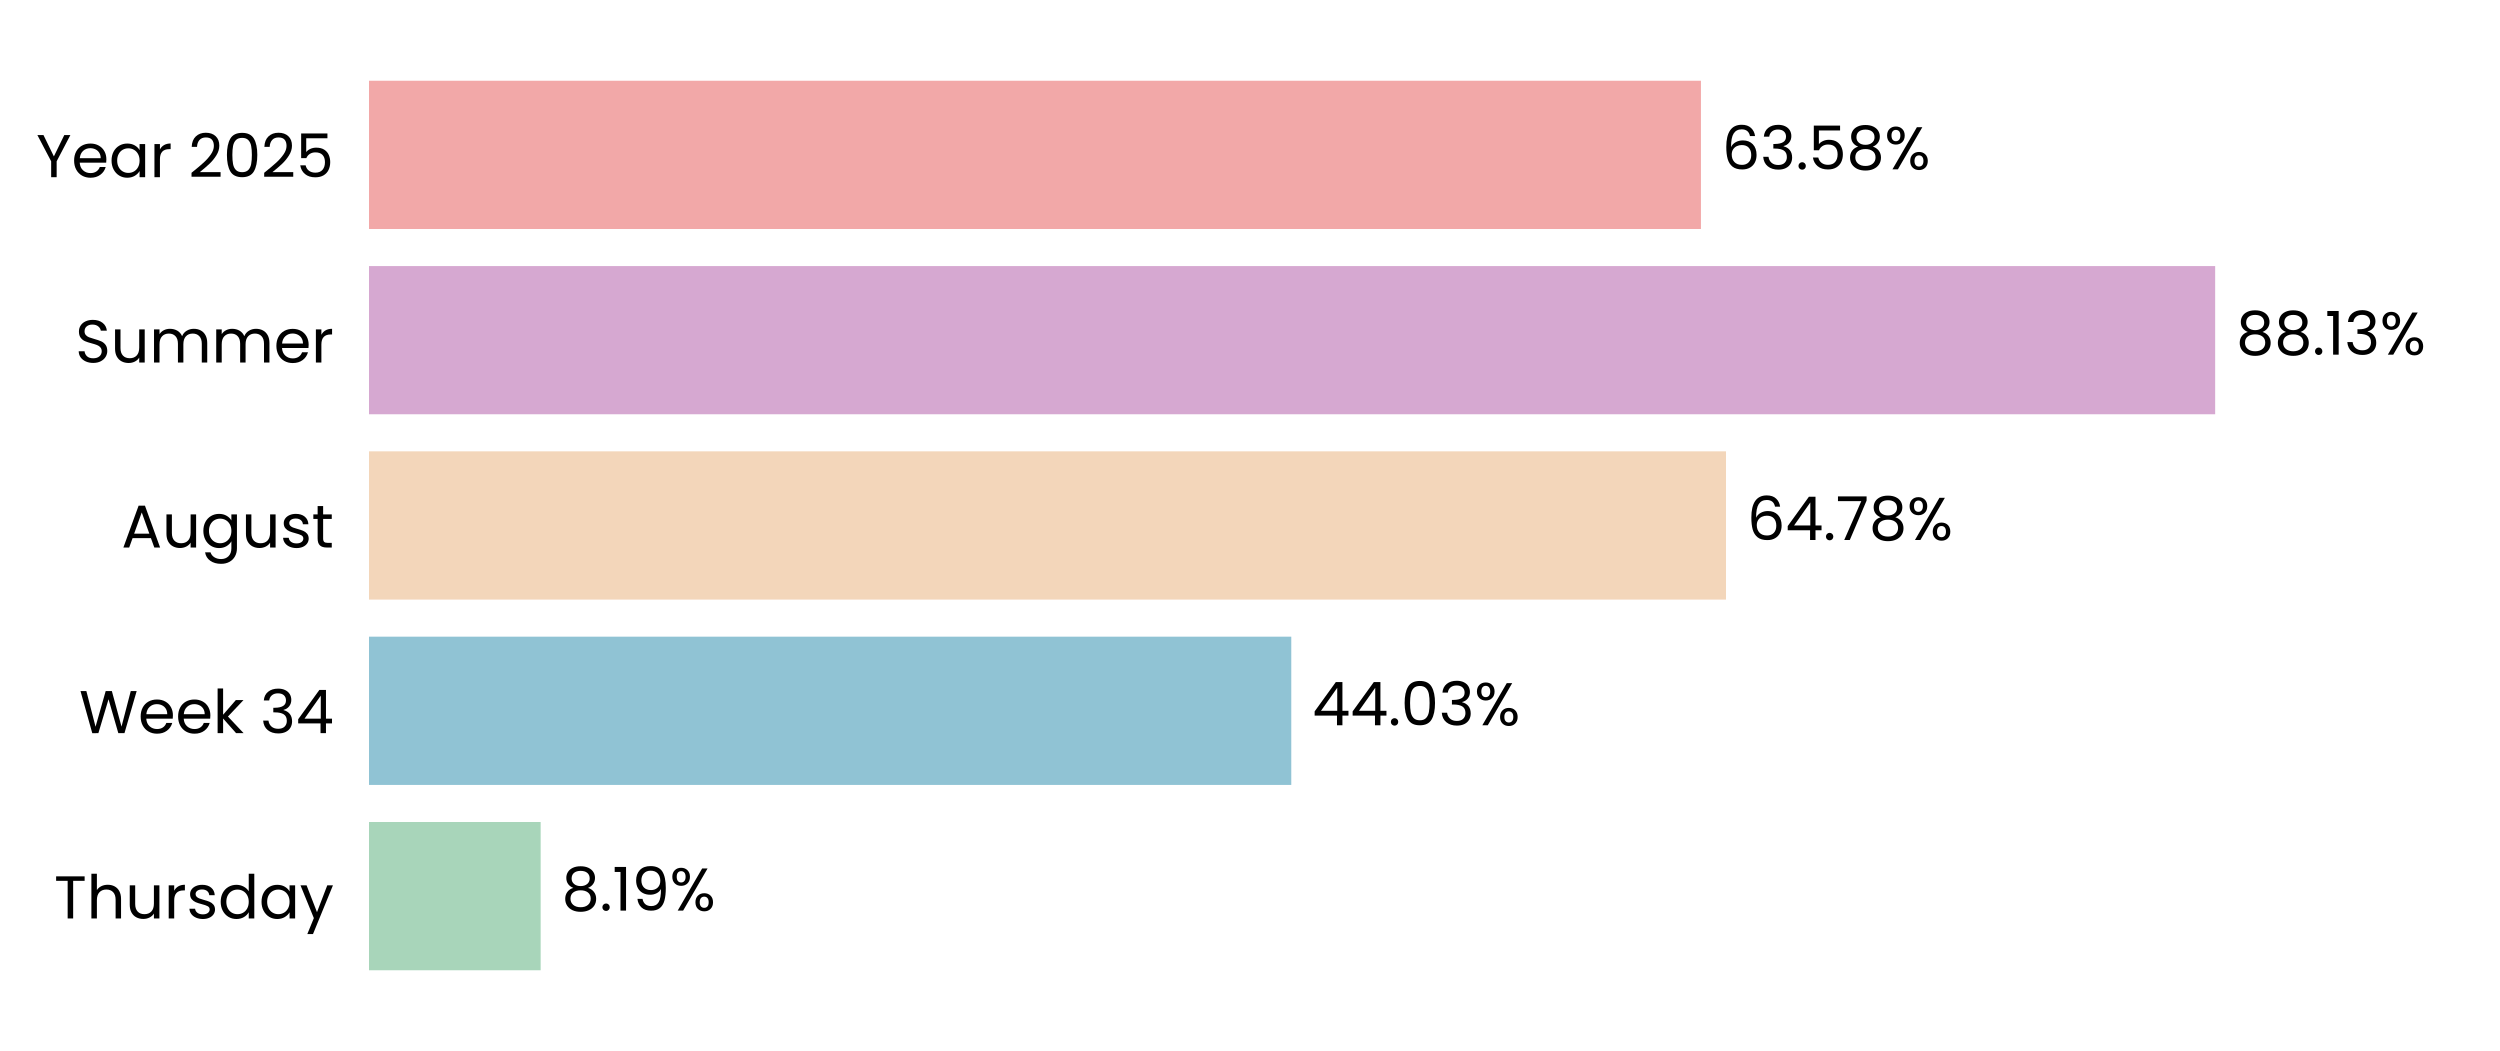
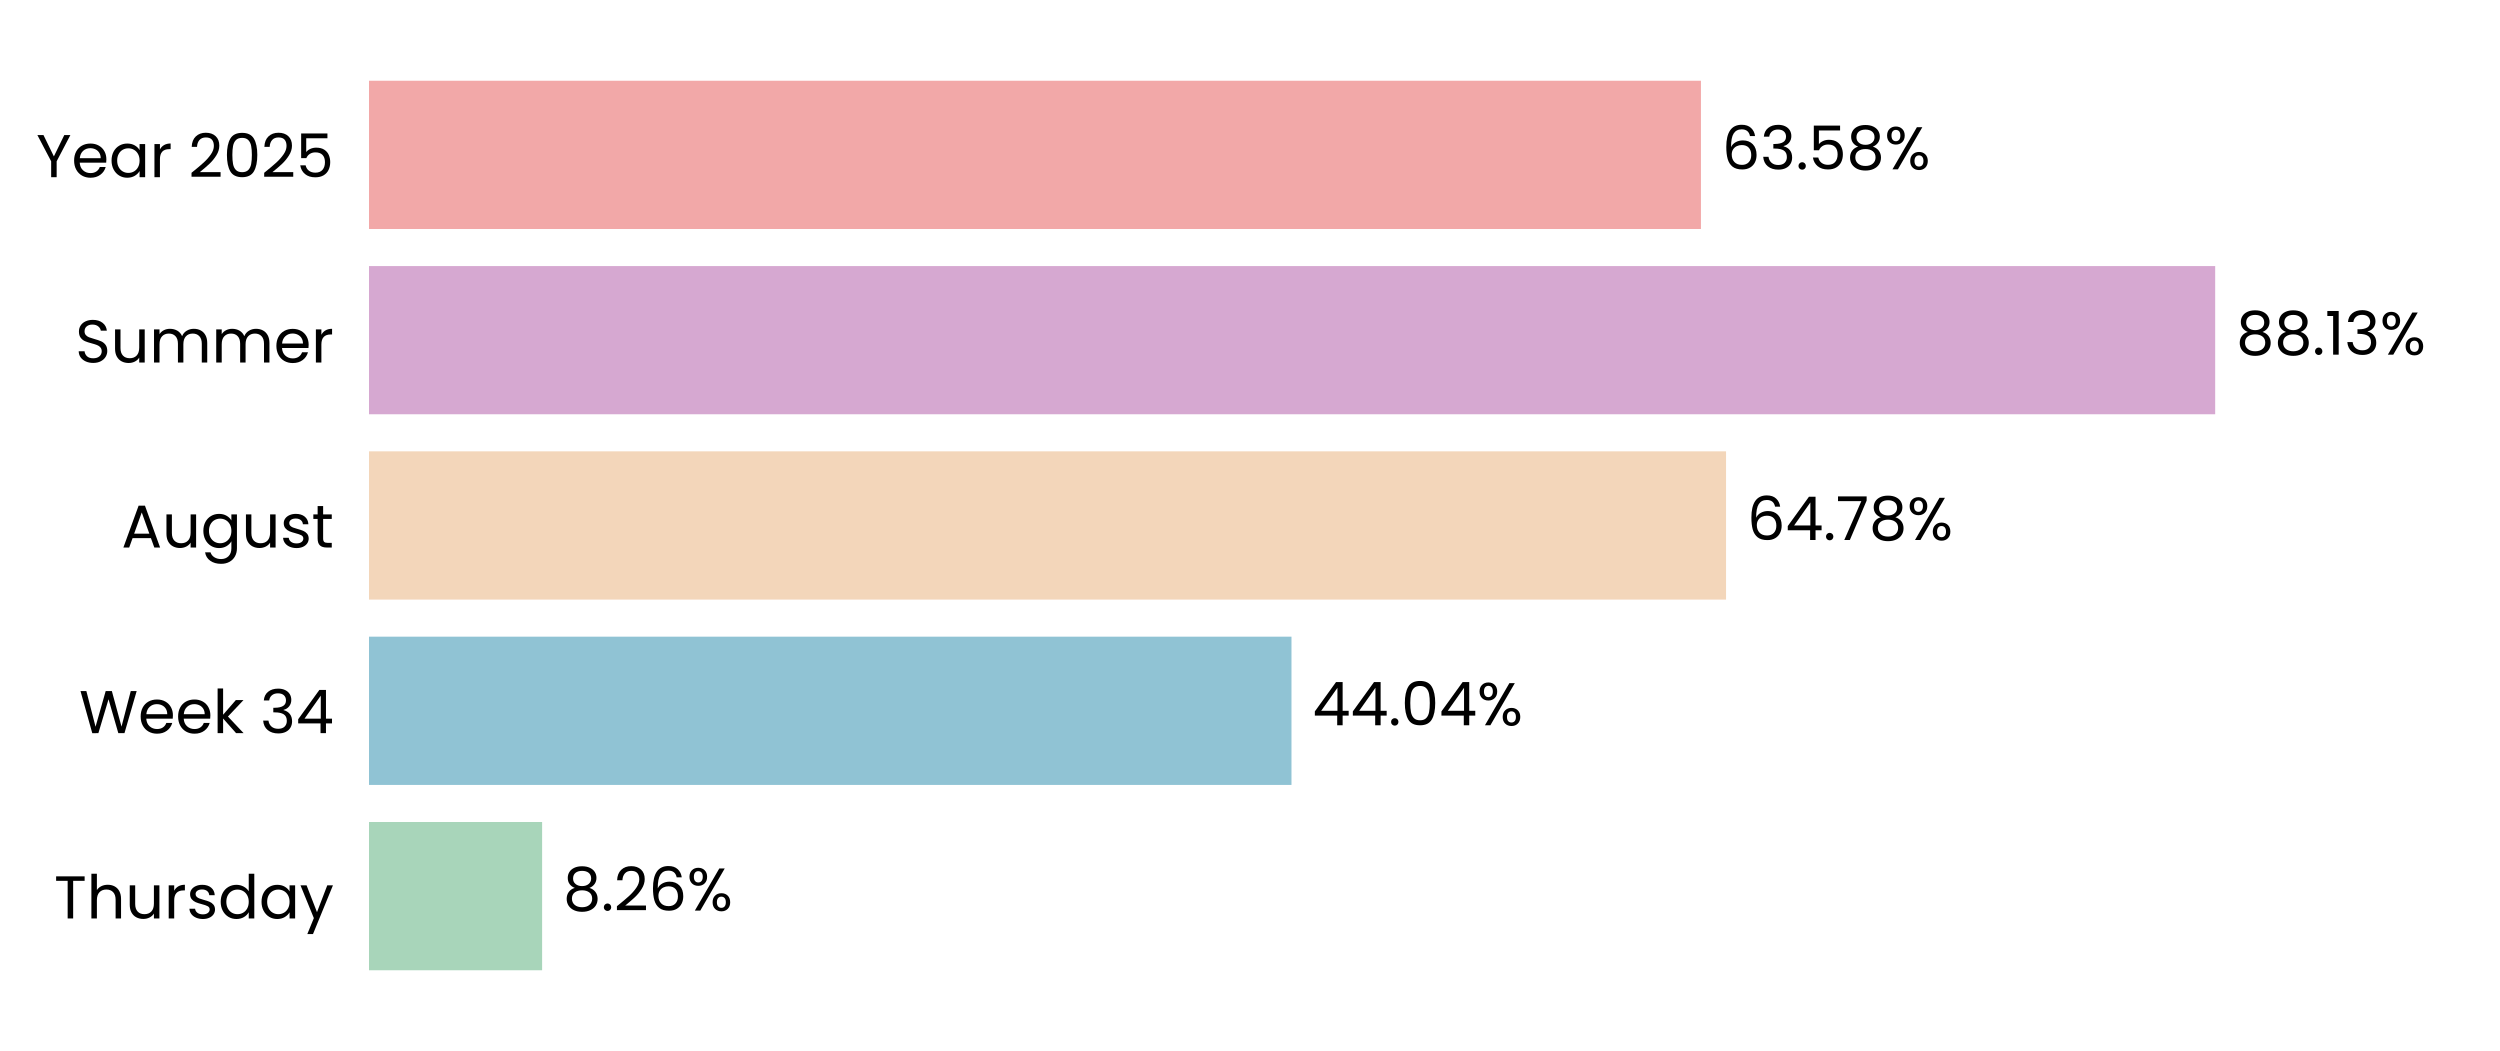
<svg xmlns="http://www.w3.org/2000/svg" xmlns:xlink="http://www.w3.org/1999/xlink" width="496.691pt" height="208.8pt" viewBox="0 0 496.691 208.8" version="1.1">
  <defs>
    <style type="text/css">*{stroke-linejoin: round; stroke-linecap: butt}</style>
  </defs>
  <g id="figure_1">
    <g id="patch_1">
      <path d="M 0 208.8  L 496.691 208.8  L 496.691 0  L 0 0  L 0 208.8  z " style="fill: none" />
    </g>
    <g id="axes_1">
      <g id="patch_2">
        <path d="M 73.311 201.6  L 489.491 201.6  L 489.491 7.2  L 73.311 7.2  L 73.311 201.6  z " style="fill: none" />
      </g>
      <g id="patch_3">
-         <path d="M 73.311 192.764  L 107.415 192.764  L 107.415 163.309  L 73.311 163.309  z " clip-path="url(#pfe1b051bd1)" style="fill: #a8d5ba" />
+         <path d="M 73.311 192.764  L 107.704 192.764  L 107.704 163.309  L 73.311 163.309  z " clip-path="url(#p0ff47cfff2)" style="fill: #a8d5ba" />
      </g>
      <g id="patch_4">
-         <path d="M 73.311 155.945  L 256.546 155.945  L 256.546 126.491  L 73.311 126.491  z " clip-path="url(#pfe1b051bd1)" style="fill: #90c3d4" />
+         <path d="M 73.311 155.945  L 256.587 155.945  L 256.587 126.491  L 73.311 126.491  z " clip-path="url(#p0ff47cfff2)" style="fill: #90c3d4" />
      </g>
      <g id="patch_5">
-         <path d="M 73.311 119.127  L 342.915 119.127  L 342.915 89.673  L 73.311 89.673  z " clip-path="url(#pfe1b051bd1)" style="fill: #f3d6ba" />
+         <path d="M 73.311 119.127  L 342.924 119.127  L 342.924 89.673  L 73.311 89.673  z " clip-path="url(#p0ff47cfff2)" style="fill: #f3d6ba" />
      </g>
      <g id="patch_6">
-         <path d="M 73.311 82.309  L 440.101 82.309  L 440.101 52.855  L 73.311 52.855  z " clip-path="url(#pfe1b051bd1)" style="fill: #d6a8d1" />
+         <path d="M 73.311 82.309  L 440.104 82.309  L 440.104 52.855  L 73.311 52.855  z " clip-path="url(#p0ff47cfff2)" style="fill: #d6a8d1" />
      </g>
      <g id="patch_7">
-         <path d="M 73.311 45.491  L 337.936 45.491  L 337.936 16.036  L 73.311 16.036  z " clip-path="url(#pfe1b051bd1)" style="fill: #f2a8a8" />
+         <path d="M 73.311 45.491  L 337.936 45.491  L 337.936 16.036  L 73.311 16.036  z " clip-path="url(#p0ff47cfff2)" style="fill: #f2a8a8" />
      </g>
      <g id="matplotlib.axis_1">
        <g id="ytick_1">
          <g id="text_1">
            <g transform="translate(10.74188 182.4764) scale(0.12 -0.12)">
              <defs>
                <path id="Poppins-Regular-54" d="M 3238 4461  L 3238 3987  L 2022 3987  L 2022 0  L 1440 0  L 1440 3987  L 218 3987  L 218 4461  L 3238 4461  z " transform="scale(0.015625)" />
                <path id="Poppins-Regular-68" d="M 2234 3571  Q 2630 3571 2950 3401  Q 3270 3232 3452 2893  Q 3635 2554 3635 2067  L 3635 0  L 3059 0  L 3059 1984  Q 3059 2509 2796 2787  Q 2534 3066 2080 3066  Q 1619 3066 1347 2778  Q 1075 2490 1075 1939  L 1075 0  L 493 0  L 493 4736  L 1075 4736  L 1075 3008  Q 1248 3277 1552 3424  Q 1856 3571 2234 3571  z " transform="scale(0.015625)" />
                <path id="Poppins-Regular-75" d="M 3603 3507  L 3603 0  L 3021 0  L 3021 518  Q 2854 250 2556 99  Q 2259 -51 1901 -51  Q 1491 -51 1164 118  Q 838 288 649 627  Q 461 966 461 1453  L 461 3507  L 1037 3507  L 1037 1530  Q 1037 1011 1299 732  Q 1562 454 2016 454  Q 2483 454 2752 742  Q 3021 1030 3021 1581  L 3021 3507  L 3603 3507  z " transform="scale(0.015625)" />
                <path id="Poppins-Regular-72" d="M 1075 2938  Q 1229 3238 1513 3404  Q 1798 3571 2208 3571  L 2208 2970  L 2054 2970  Q 1075 2970 1075 1907  L 1075 0  L 493 0  L 493 3507  L 1075 3507  L 1075 2938  z " transform="scale(0.015625)" />
                <path id="Poppins-Regular-73" d="M 1734 -58  Q 1331 -58 1011 80  Q 691 218 505 464  Q 320 710 301 1030  L 902 1030  Q 928 768 1149 601  Q 1370 435 1728 435  Q 2061 435 2253 582  Q 2445 730 2445 954  Q 2445 1184 2240 1296  Q 2035 1408 1606 1517  Q 1216 1619 969 1724  Q 723 1830 547 2038  Q 371 2246 371 2586  Q 371 2854 531 3078  Q 691 3302 985 3433  Q 1280 3565 1658 3565  Q 2240 3565 2598 3270  Q 2957 2976 2982 2464  L 2400 2464  Q 2381 2739 2179 2905  Q 1978 3072 1638 3072  Q 1325 3072 1139 2937  Q 954 2803 954 2586  Q 954 2413 1066 2301  Q 1178 2189 1347 2121  Q 1517 2054 1818 1971  Q 2195 1869 2432 1769  Q 2669 1670 2838 1472  Q 3008 1274 3014 954  Q 3014 666 2854 435  Q 2694 205 2403 73  Q 2112 -58 1734 -58  z " transform="scale(0.015625)" />
                <path id="Poppins-Regular-64" d="M 275 1766  Q 275 2304 492 2710  Q 710 3117 1091 3341  Q 1472 3565 1946 3565  Q 2355 3565 2707 3376  Q 3059 3187 3245 2880  L 3245 4736  L 3834 4736  L 3834 0  L 3245 0  L 3245 659  Q 3072 346 2733 144  Q 2394 -58 1939 -58  Q 1472 -58 1091 172  Q 710 403 492 819  Q 275 1235 275 1766  z M 3245 1760  Q 3245 2157 3085 2451  Q 2925 2746 2653 2902  Q 2381 3059 2054 3059  Q 1728 3059 1459 2905  Q 1190 2752 1030 2457  Q 870 2163 870 1766  Q 870 1363 1030 1065  Q 1190 768 1459 611  Q 1728 454 2054 454  Q 2381 454 2653 611  Q 2925 768 3085 1065  Q 3245 1363 3245 1760  z " transform="scale(0.015625)" />
                <path id="Poppins-Regular-61" d="M 275 1766  Q 275 2304 492 2710  Q 710 3117 1091 3341  Q 1472 3565 1939 3565  Q 2400 3565 2739 3366  Q 3078 3168 3245 2867  L 3245 3507  L 3834 3507  L 3834 0  L 3245 0  L 3245 653  Q 3072 346 2729 144  Q 2387 -58 1933 -58  Q 1466 -58 1088 172  Q 710 403 492 819  Q 275 1235 275 1766  z M 3245 1760  Q 3245 2157 3085 2451  Q 2925 2746 2653 2902  Q 2381 3059 2054 3059  Q 1728 3059 1459 2905  Q 1190 2752 1030 2457  Q 870 2163 870 1766  Q 870 1363 1030 1065  Q 1190 768 1459 611  Q 1728 454 2054 454  Q 2381 454 2653 611  Q 2925 768 3085 1065  Q 3245 1363 3245 1760  z " transform="scale(0.015625)" />
                <path id="Poppins-Regular-79" d="M 3514 3507  L 1402 -1651  L 800 -1651  L 1491 38  L 77 3507  L 723 3507  L 1824 666  L 2912 3507  L 3514 3507  z " transform="scale(0.015625)" />
              </defs>
              <use xlink:href="#Poppins-Regular-54" />
              <use xlink:href="#Poppins-Regular-68" transform="translate(54.09999 0)" />
              <use xlink:href="#Poppins-Regular-75" transform="translate(118.1 0)" />
              <use xlink:href="#Poppins-Regular-72" transform="translate(182.1 0)" />
              <use xlink:href="#Poppins-Regular-73" transform="translate(219.3999 0)" />
              <use xlink:href="#Poppins-Regular-64" transform="translate(271.5999 0)" />
              <use xlink:href="#Poppins-Regular-61" transform="translate(339.1999 0)" />
              <use xlink:href="#Poppins-Regular-79" transform="translate(406.7999 0)" />
            </g>
          </g>
        </g>
        <g id="ytick_2">
          <g id="text_2">
            <g transform="translate(15.71813 145.6582) scale(0.12 -0.12)">
              <defs>
                <path id="Poppins-Regular-57" d="M 6099 4461  L 4806 0  L 4154 0  L 3117 3590  L 2042 0  L 1395 -6  L 147 4461  L 768 4461  L 1741 678  L 2816 4461  L 3469 4461  L 4493 691  L 5472 4461  L 6099 4461  z " transform="scale(0.015625)" />
                <path id="Poppins-Regular-65" d="M 3693 1888  Q 3693 1722 3674 1536  L 870 1536  Q 902 1018 1225 726  Q 1549 435 2010 435  Q 2387 435 2640 611  Q 2893 787 2995 1082  L 3622 1082  Q 3482 576 3059 259  Q 2637 -58 2010 -58  Q 1510 -58 1116 166  Q 723 390 499 803  Q 275 1216 275 1760  Q 275 2304 492 2713  Q 710 3123 1104 3344  Q 1498 3565 2010 3565  Q 2509 3565 2893 3347  Q 3277 3130 3485 2749  Q 3693 2368 3693 1888  z M 3091 2010  Q 3091 2342 2944 2582  Q 2797 2822 2544 2947  Q 2291 3072 1984 3072  Q 1542 3072 1232 2790  Q 922 2509 877 2010  L 3091 2010  z " transform="scale(0.015625)" />
                <path id="Poppins-Regular-6b" d="M 2451 0  L 1075 1549  L 1075 0  L 493 0  L 493 4736  L 1075 4736  L 1075 1952  L 2426 3507  L 3238 3507  L 1587 1760  L 3245 0  L 2451 0  z " transform="scale(0.015625)" />
                <path id="Poppins-Regular-20" transform="scale(0.015625)" />
                <path id="Poppins-Regular-33" d="M 384 3462  Q 429 4051 838 4384  Q 1248 4717 1901 4717  Q 2336 4717 2653 4560  Q 2970 4403 3133 4134  Q 3296 3866 3296 3526  Q 3296 3130 3069 2842  Q 2842 2554 2477 2470  L 2477 2438  Q 2893 2336 3136 2035  Q 3379 1734 3379 1248  Q 3379 883 3212 592  Q 3046 301 2713 134  Q 2381 -32 1914 -32  Q 1235 -32 800 323  Q 365 678 314 1331  L 877 1331  Q 922 947 1190 704  Q 1459 461 1907 461  Q 2355 461 2588 694  Q 2822 928 2822 1299  Q 2822 1779 2502 1990  Q 2182 2202 1536 2202  L 1389 2202  L 1389 2688  L 1542 2688  Q 2131 2694 2432 2883  Q 2733 3072 2733 3469  Q 2733 3808 2512 4013  Q 2291 4218 1882 4218  Q 1485 4218 1241 4013  Q 998 3808 954 3462  L 384 3462  z " transform="scale(0.015625)" />
                <path id="Poppins-Regular-34" d="M 256 1030  L 256 1472  L 2502 4582  L 3200 4582  L 3200 1536  L 3840 1536  L 3840 1030  L 3200 1030  L 3200 0  L 2624 0  L 2624 1030  L 256 1030  z M 2650 3974  L 928 1536  L 2650 1536  L 2650 3974  z " transform="scale(0.015625)" />
              </defs>
              <use xlink:href="#Poppins-Regular-57" />
              <use xlink:href="#Poppins-Regular-65" transform="translate(97.59999 0)" />
              <use xlink:href="#Poppins-Regular-65" transform="translate(159.6 0)" />
              <use xlink:href="#Poppins-Regular-6b" transform="translate(221.6 0)" />
              <use xlink:href="#Poppins-Regular-20" transform="translate(273.0999 0)" />
              <use xlink:href="#Poppins-Regular-33" transform="translate(299.7999 0)" />
              <use xlink:href="#Poppins-Regular-34" transform="translate(358.6999 0)" />
            </g>
          </g>
        </g>
        <g id="ytick_3">
          <g id="text_3">
            <g transform="translate(24.11812 108.78) scale(0.12 -0.12)">
              <defs>
                <path id="Poppins-Regular-41" d="M 3130 992  L 1184 992  L 826 0  L 211 0  L 1824 4435  L 2496 4435  L 4102 0  L 3488 0  L 3130 992  z M 2963 1466  L 2157 3718  L 1350 1466  L 2963 1466  z " transform="scale(0.015625)" />
                <path id="Poppins-Regular-67" d="M 1939 3565  Q 2394 3565 2736 3366  Q 3078 3168 3245 2867  L 3245 3507  L 3834 3507  L 3834 -77  Q 3834 -557 3629 -931  Q 3424 -1306 3043 -1517  Q 2662 -1728 2157 -1728  Q 1466 -1728 1005 -1401  Q 544 -1075 461 -512  L 1037 -512  Q 1133 -832 1433 -1027  Q 1734 -1222 2157 -1222  Q 2637 -1222 2941 -921  Q 3245 -621 3245 -77  L 3245 659  Q 3072 352 2733 147  Q 2394 -58 1939 -58  Q 1472 -58 1091 172  Q 710 403 492 819  Q 275 1235 275 1766  Q 275 2304 492 2710  Q 710 3117 1091 3341  Q 1472 3565 1939 3565  z M 3245 1760  Q 3245 2157 3085 2451  Q 2925 2746 2653 2902  Q 2381 3059 2054 3059  Q 1728 3059 1459 2905  Q 1190 2752 1030 2457  Q 870 2163 870 1766  Q 870 1363 1030 1065  Q 1190 768 1459 611  Q 1728 454 2054 454  Q 2381 454 2653 611  Q 2925 768 3085 1065  Q 3245 1363 3245 1760  z " transform="scale(0.015625)" />
                <path id="Poppins-Regular-74" d="M 1203 3027  L 1203 960  Q 1203 704 1312 598  Q 1421 493 1690 493  L 2118 493  L 2118 0  L 1594 0  Q 1107 0 864 224  Q 621 448 621 960  L 621 3027  L 166 3027  L 166 3507  L 621 3507  L 621 4390  L 1203 4390  L 1203 3507  L 2118 3507  L 2118 3027  L 1203 3027  z " transform="scale(0.015625)" />
              </defs>
              <use xlink:href="#Poppins-Regular-41" />
              <use xlink:href="#Poppins-Regular-75" transform="translate(67.39999 0)" />
              <use xlink:href="#Poppins-Regular-67" transform="translate(131.4 0)" />
              <use xlink:href="#Poppins-Regular-75" transform="translate(199 0)" />
              <use xlink:href="#Poppins-Regular-73" transform="translate(263 0)" />
              <use xlink:href="#Poppins-Regular-74" transform="translate(315.2 0)" />
            </g>
          </g>
        </g>
        <g id="ytick_4">
          <g id="text_4">
            <g transform="translate(14.95125 72.02182) scale(0.12 -0.12)">
              <defs>
                <path id="Poppins-Regular-53" d="M 1907 -45  Q 1466 -45 1117 112  Q 768 269 569 547  Q 371 826 365 1190  L 986 1190  Q 1018 877 1245 662  Q 1472 448 1907 448  Q 2323 448 2563 656  Q 2803 864 2803 1190  Q 2803 1446 2662 1606  Q 2522 1766 2310 1849  Q 2099 1933 1741 2029  Q 1299 2144 1033 2259  Q 768 2374 579 2620  Q 390 2867 390 3283  Q 390 3648 576 3929  Q 762 4211 1098 4364  Q 1434 4518 1869 4518  Q 2496 4518 2896 4204  Q 3296 3891 3347 3373  L 2707 3373  Q 2675 3629 2438 3824  Q 2202 4019 1811 4019  Q 1446 4019 1216 3830  Q 986 3642 986 3302  Q 986 3059 1123 2905  Q 1261 2752 1462 2672  Q 1664 2592 2029 2490  Q 2470 2368 2739 2249  Q 3008 2131 3200 1884  Q 3392 1638 3392 1216  Q 3392 890 3219 602  Q 3046 314 2707 134  Q 2368 -45 1907 -45  z " transform="scale(0.015625)" />
                <path id="Poppins-Regular-6d" d="M 4710 3571  Q 5120 3571 5440 3401  Q 5760 3232 5945 2893  Q 6131 2554 6131 2067  L 6131 0  L 5555 0  L 5555 1984  Q 5555 2509 5296 2787  Q 5037 3066 4595 3066  Q 4141 3066 3872 2774  Q 3603 2483 3603 1933  L 3603 0  L 3027 0  L 3027 1984  Q 3027 2509 2768 2787  Q 2509 3066 2067 3066  Q 1613 3066 1344 2774  Q 1075 2483 1075 1933  L 1075 0  L 493 0  L 493 3507  L 1075 3507  L 1075 3002  Q 1248 3277 1539 3424  Q 1830 3571 2182 3571  Q 2624 3571 2963 3372  Q 3302 3174 3469 2790  Q 3616 3162 3955 3366  Q 4294 3571 4710 3571  z " transform="scale(0.015625)" />
              </defs>
              <use xlink:href="#Poppins-Regular-53" />
              <use xlink:href="#Poppins-Regular-75" transform="translate(58.7 0)" />
              <use xlink:href="#Poppins-Regular-6d" transform="translate(122.7 0)" />
              <use xlink:href="#Poppins-Regular-6d" transform="translate(225.7 0)" />
              <use xlink:href="#Poppins-Regular-65" transform="translate(328.7 0)" />
              <use xlink:href="#Poppins-Regular-72" transform="translate(390.6999 0)" />
            </g>
          </g>
        </g>
        <g id="ytick_5">
          <g id="text_5">
            <g transform="translate(7.2 35.20364) scale(0.12 -0.12)">
              <defs>
                <path id="Poppins-Regular-59" d="M 3616 4461  L 2163 1683  L 2163 0  L 1581 0  L 1581 1683  L 122 4461  L 768 4461  L 1869 2202  L 2970 4461  L 3616 4461  z " transform="scale(0.015625)" />
                <path id="Poppins-Regular-32" d="M 326 467  Q 1139 1120 1600 1539  Q 2061 1958 2377 2416  Q 2694 2874 2694 3315  Q 2694 3731 2492 3971  Q 2291 4211 1843 4211  Q 1408 4211 1168 3939  Q 928 3667 909 3213  L 346 3213  Q 371 3930 780 4320  Q 1190 4710 1837 4710  Q 2496 4710 2883 4345  Q 3270 3981 3270 3341  Q 3270 2810 2953 2307  Q 2637 1805 2233 1424  Q 1830 1043 1203 538  L 3405 538  L 3405 51  L 326 51  L 326 467  z " transform="scale(0.015625)" />
                <path id="Poppins-Regular-30" d="M 397 2362  Q 397 3462 755 4080  Q 1114 4698 2010 4698  Q 2899 4698 3257 4080  Q 3616 3462 3616 2362  Q 3616 1242 3257 621  Q 2899 0 2010 0  Q 1114 0 755 621  Q 397 1242 397 2362  z M 3040 2362  Q 3040 2918 2966 3305  Q 2893 3693 2665 3929  Q 2438 4166 2010 4166  Q 1574 4166 1347 3929  Q 1120 3693 1046 3305  Q 973 2918 973 2362  Q 973 1786 1046 1395  Q 1120 1005 1347 768  Q 1574 531 2010 531  Q 2438 531 2665 768  Q 2893 1005 2966 1395  Q 3040 1786 3040 2362  z " transform="scale(0.015625)" />
                <path id="Poppins-Regular-35" d="M 3347 4122  L 1101 4122  L 1101 2662  Q 1248 2867 1536 2998  Q 1824 3130 2157 3130  Q 2688 3130 3021 2909  Q 3354 2688 3498 2339  Q 3642 1990 3642 1600  Q 3642 1139 3469 774  Q 3296 410 2941 198  Q 2586 -13 2061 -13  Q 1389 -13 973 332  Q 557 678 467 1254  L 1037 1254  Q 1120 890 1389 685  Q 1658 480 2067 480  Q 2573 480 2829 784  Q 3085 1088 3085 1587  Q 3085 2086 2829 2358  Q 2573 2630 2074 2630  Q 1734 2630 1481 2467  Q 1229 2304 1114 2022  L 563 2022  L 563 4634  L 3347 4634  L 3347 4122  z " transform="scale(0.015625)" />
              </defs>
              <use xlink:href="#Poppins-Regular-59" />
              <use xlink:href="#Poppins-Regular-65" transform="translate(58.39999 0)" />
              <use xlink:href="#Poppins-Regular-61" transform="translate(120.4 0)" />
              <use xlink:href="#Poppins-Regular-72" transform="translate(188 0)" />
              <use xlink:href="#Poppins-Regular-20" transform="translate(225.3 0)" />
              <use xlink:href="#Poppins-Regular-32" transform="translate(252 0)" />
              <use xlink:href="#Poppins-Regular-30" transform="translate(309.4999 0)" />
              <use xlink:href="#Poppins-Regular-32" transform="translate(372.2999 0)" />
              <use xlink:href="#Poppins-Regular-35" transform="translate(429.7999 0)" />
            </g>
          </g>
        </g>
      </g>
      <g id="text_6">
-         <g transform="translate(111.5767 180.9164) scale(0.12 -0.12)">
+         <g transform="translate(111.8657 180.9164) scale(0.12 -0.12)">
          <defs>
            <path id="Poppins-Regular-38" d="M 1242 2406  Q 883 2547 691 2816  Q 499 3085 499 3469  Q 499 3814 672 4092  Q 845 4371 1187 4534  Q 1530 4698 2016 4698  Q 2502 4698 2844 4534  Q 3187 4371 3363 4092  Q 3539 3814 3539 3469  Q 3539 3098 3340 2819  Q 3142 2541 2797 2406  Q 3194 2285 3427 1981  Q 3661 1677 3661 1248  Q 3661 832 3456 521  Q 3251 211 2876 41  Q 2502 -128 2016 -128  Q 1530 -128 1162 41  Q 794 211 589 521  Q 384 832 384 1248  Q 384 1677 614 1984  Q 845 2291 1242 2406  z M 2976 3398  Q 2976 3789 2720 4000  Q 2464 4211 2016 4211  Q 1574 4211 1318 4000  Q 1062 3789 1062 3392  Q 1062 3034 1328 2816  Q 1594 2598 2016 2598  Q 2445 2598 2710 2819  Q 2976 3040 2976 3398  z M 2016 2150  Q 1542 2150 1241 1929  Q 941 1709 941 1267  Q 941 858 1232 608  Q 1523 358 2016 358  Q 2509 358 2797 608  Q 3085 858 3085 1267  Q 3085 1696 2790 1923  Q 2496 2150 2016 2150  z " transform="scale(0.015625)" />
            <path id="Poppins-Regular-2e" d="M 678 -38  Q 512 -38 397 77  Q 282 192 282 358  Q 282 525 397 640  Q 512 755 678 755  Q 838 755 950 640  Q 1062 525 1062 358  Q 1062 192 950 77  Q 838 -38 678 -38  z " transform="scale(0.015625)" />
-             <path id="Poppins-Regular-31" d="M 243 4096  L 243 4627  L 1446 4627  L 1446 0  L 858 0  L 858 4096  L 243 4096  z " transform="scale(0.015625)" />
-             <path id="Poppins-Regular-39" d="M 1146 1242  Q 1210 877 1443 678  Q 1677 480 2074 480  Q 2605 480 2857 896  Q 3110 1312 3098 2298  Q 2963 2010 2649 1846  Q 2336 1683 1952 1683  Q 1523 1683 1187 1859  Q 851 2035 659 2374  Q 467 2714 467 3194  Q 467 3878 864 4297  Q 1261 4717 1990 4717  Q 2886 4717 3248 4134  Q 3610 3552 3610 2400  Q 3610 1594 3466 1069  Q 3322 544 2979 269  Q 2637 -6 2042 -6  Q 1389 -6 1024 346  Q 659 698 608 1242  L 1146 1242  z M 2048 2176  Q 2477 2176 2752 2441  Q 3027 2707 3027 3162  Q 3027 3642 2758 3936  Q 2490 4230 2003 4230  Q 1555 4230 1289 3948  Q 1024 3667 1024 3206  Q 1024 2739 1286 2457  Q 1549 2176 2048 2176  z " transform="scale(0.015625)" />
+             <path id="Poppins-Regular-36" d="M 2976 3526  Q 2835 4237 2099 4237  Q 1530 4237 1248 3798  Q 966 3360 973 2355  Q 1120 2688 1462 2877  Q 1805 3066 2227 3066  Q 2886 3066 3280 2656  Q 3674 2246 3674 1523  Q 3674 1088 3504 742  Q 3334 397 2992 192  Q 2650 -13 2163 -13  Q 1504 -13 1133 281  Q 762 576 614 1094  Q 467 1613 467 2374  Q 467 4723 2106 4723  Q 2733 4723 3091 4384  Q 3450 4045 3514 3526  L 2976 3526  z M 2106 2573  Q 1830 2573 1587 2461  Q 1344 2349 1193 2121  Q 1043 1894 1043 1568  Q 1043 1082 1324 778  Q 1606 474 2131 474  Q 2579 474 2844 752  Q 3110 1030 3110 1504  Q 3110 2003 2854 2288  Q 2598 2573 2106 2573  z " transform="scale(0.015625)" />
            <path id="Poppins-Regular-25" d="M 269 3584  Q 269 4019 531 4278  Q 794 4538 1203 4538  Q 1613 4538 1875 4278  Q 2138 4019 2138 3584  Q 2138 3142 1875 2883  Q 1613 2624 1203 2624  Q 794 2624 531 2883  Q 269 3142 269 3584  z M 4006 4467  L 1414 0  L 838 0  L 3430 4467  L 4006 4467  z M 1203 4179  Q 986 4179 861 4028  Q 736 3878 736 3584  Q 736 3290 861 3136  Q 986 2982 1203 2982  Q 1421 2982 1549 3139  Q 1677 3296 1677 3584  Q 1677 3878 1549 4028  Q 1421 4179 1203 4179  z M 2720 883  Q 2720 1325 2982 1584  Q 3245 1843 3654 1843  Q 4064 1843 4323 1584  Q 4582 1325 4582 883  Q 4582 448 4323 185  Q 4064 -77 3654 -77  Q 3245 -77 2982 182  Q 2720 442 2720 883  z M 3648 1478  Q 3430 1478 3302 1328  Q 3174 1178 3174 883  Q 3174 595 3302 444  Q 3430 294 3648 294  Q 3866 294 3994 444  Q 4122 595 4122 883  Q 4122 1178 3994 1328  Q 3866 1478 3648 1478  z " transform="scale(0.015625)" />
          </defs>
          <use xlink:href="#Poppins-Regular-38" />
          <use xlink:href="#Poppins-Regular-2e" transform="translate(63.09999 0)" />
-           <use xlink:href="#Poppins-Regular-31" transform="translate(84.09998 0)" />
-           <use xlink:href="#Poppins-Regular-39" transform="translate(116.1 0)" />
-           <use xlink:href="#Poppins-Regular-25" transform="translate(179.0999 0)" />
+           <use xlink:href="#Poppins-Regular-32" transform="translate(84.09998 0)" />
+           <use xlink:href="#Poppins-Regular-36" transform="translate(141.6 0)" />
+           <use xlink:href="#Poppins-Regular-25" transform="translate(205.0999 0)" />
        </g>
      </g>
      <g id="text_7">
-         <g transform="translate(260.7079 144.0982) scale(0.12 -0.12)">
+         <g transform="translate(260.7491 144.0982) scale(0.12 -0.12)">
          <use xlink:href="#Poppins-Regular-34" />
          <use xlink:href="#Poppins-Regular-34" transform="translate(62.89999 0)" />
          <use xlink:href="#Poppins-Regular-2e" transform="translate(125.8 0)" />
          <use xlink:href="#Poppins-Regular-30" transform="translate(146.8 0)" />
-           <use xlink:href="#Poppins-Regular-33" transform="translate(209.6 0)" />
-           <use xlink:href="#Poppins-Regular-25" transform="translate(268.5 0)" />
+           <use xlink:href="#Poppins-Regular-34" transform="translate(209.6 0)" />
+           <use xlink:href="#Poppins-Regular-25" transform="translate(272.5 0)" />
        </g>
      </g>
      <g id="text_8">
-         <g transform="translate(347.0764 107.28) scale(0.12 -0.12)">
+         <g transform="translate(347.0857 107.28) scale(0.12 -0.12)">
          <defs>
-             <path id="Poppins-Regular-36" d="M 2976 3526  Q 2835 4237 2099 4237  Q 1530 4237 1248 3798  Q 966 3360 973 2355  Q 1120 2688 1462 2877  Q 1805 3066 2227 3066  Q 2886 3066 3280 2656  Q 3674 2246 3674 1523  Q 3674 1088 3504 742  Q 3334 397 2992 192  Q 2650 -13 2163 -13  Q 1504 -13 1133 281  Q 762 576 614 1094  Q 467 1613 467 2374  Q 467 4723 2106 4723  Q 2733 4723 3091 4384  Q 3450 4045 3514 3526  L 2976 3526  z M 2106 2573  Q 1830 2573 1587 2461  Q 1344 2349 1193 2121  Q 1043 1894 1043 1568  Q 1043 1082 1324 778  Q 1606 474 2131 474  Q 2579 474 2844 752  Q 3110 1030 3110 1504  Q 3110 2003 2854 2288  Q 2598 2573 2106 2573  z " transform="scale(0.015625)" />
            <path id="Poppins-Regular-37" d="M 3245 4173  L 1466 0  L 877 0  L 2682 4115  L 211 4115  L 211 4614  L 3245 4614  L 3245 4173  z " transform="scale(0.015625)" />
          </defs>
          <use xlink:href="#Poppins-Regular-36" />
          <use xlink:href="#Poppins-Regular-34" transform="translate(63.49999 0)" />
          <use xlink:href="#Poppins-Regular-2e" transform="translate(126.4 0)" />
          <use xlink:href="#Poppins-Regular-37" transform="translate(147.4 0)" />
          <use xlink:href="#Poppins-Regular-38" transform="translate(202 0)" />
          <use xlink:href="#Poppins-Regular-25" transform="translate(265.0999 0)" />
        </g>
      </g>
      <g id="text_9">
-         <g transform="translate(444.2631 70.46182) scale(0.12 -0.12)">
+         <g transform="translate(444.2662 70.46182) scale(0.12 -0.12)">
+           <defs>
+             <path id="Poppins-Regular-31" d="M 243 4096  L 243 4627  L 1446 4627  L 1446 0  L 858 0  L 858 4096  L 243 4096  z " transform="scale(0.015625)" />
+           </defs>
          <use xlink:href="#Poppins-Regular-38" />
          <use xlink:href="#Poppins-Regular-38" transform="translate(63.09999 0)" />
          <use xlink:href="#Poppins-Regular-2e" transform="translate(126.2 0)" />
          <use xlink:href="#Poppins-Regular-31" transform="translate(147.2 0)" />
          <use xlink:href="#Poppins-Regular-33" transform="translate(179.2 0)" />
          <use xlink:href="#Poppins-Regular-25" transform="translate(238.0999 0)" />
        </g>
      </g>
      <g id="text_10">
-         <g transform="translate(342.0973 33.64364) scale(0.12 -0.12)">
+         <g transform="translate(342.0981 33.64364) scale(0.12 -0.12)">
          <use xlink:href="#Poppins-Regular-36" />
          <use xlink:href="#Poppins-Regular-33" transform="translate(63.49999 0)" />
          <use xlink:href="#Poppins-Regular-2e" transform="translate(122.4 0)" />
          <use xlink:href="#Poppins-Regular-35" transform="translate(143.4 0)" />
          <use xlink:href="#Poppins-Regular-38" transform="translate(206.2 0)" />
          <use xlink:href="#Poppins-Regular-25" transform="translate(269.2999 0)" />
        </g>
      </g>
    </g>
  </g>
  <defs>
-     <clipPath id="pfe1b051bd1">
+     <clipPath id="p0ff47cfff2">
      <rect x="73.311" y="7.2" width="416.18" height="194.4" />
    </clipPath>
  </defs>
</svg>
